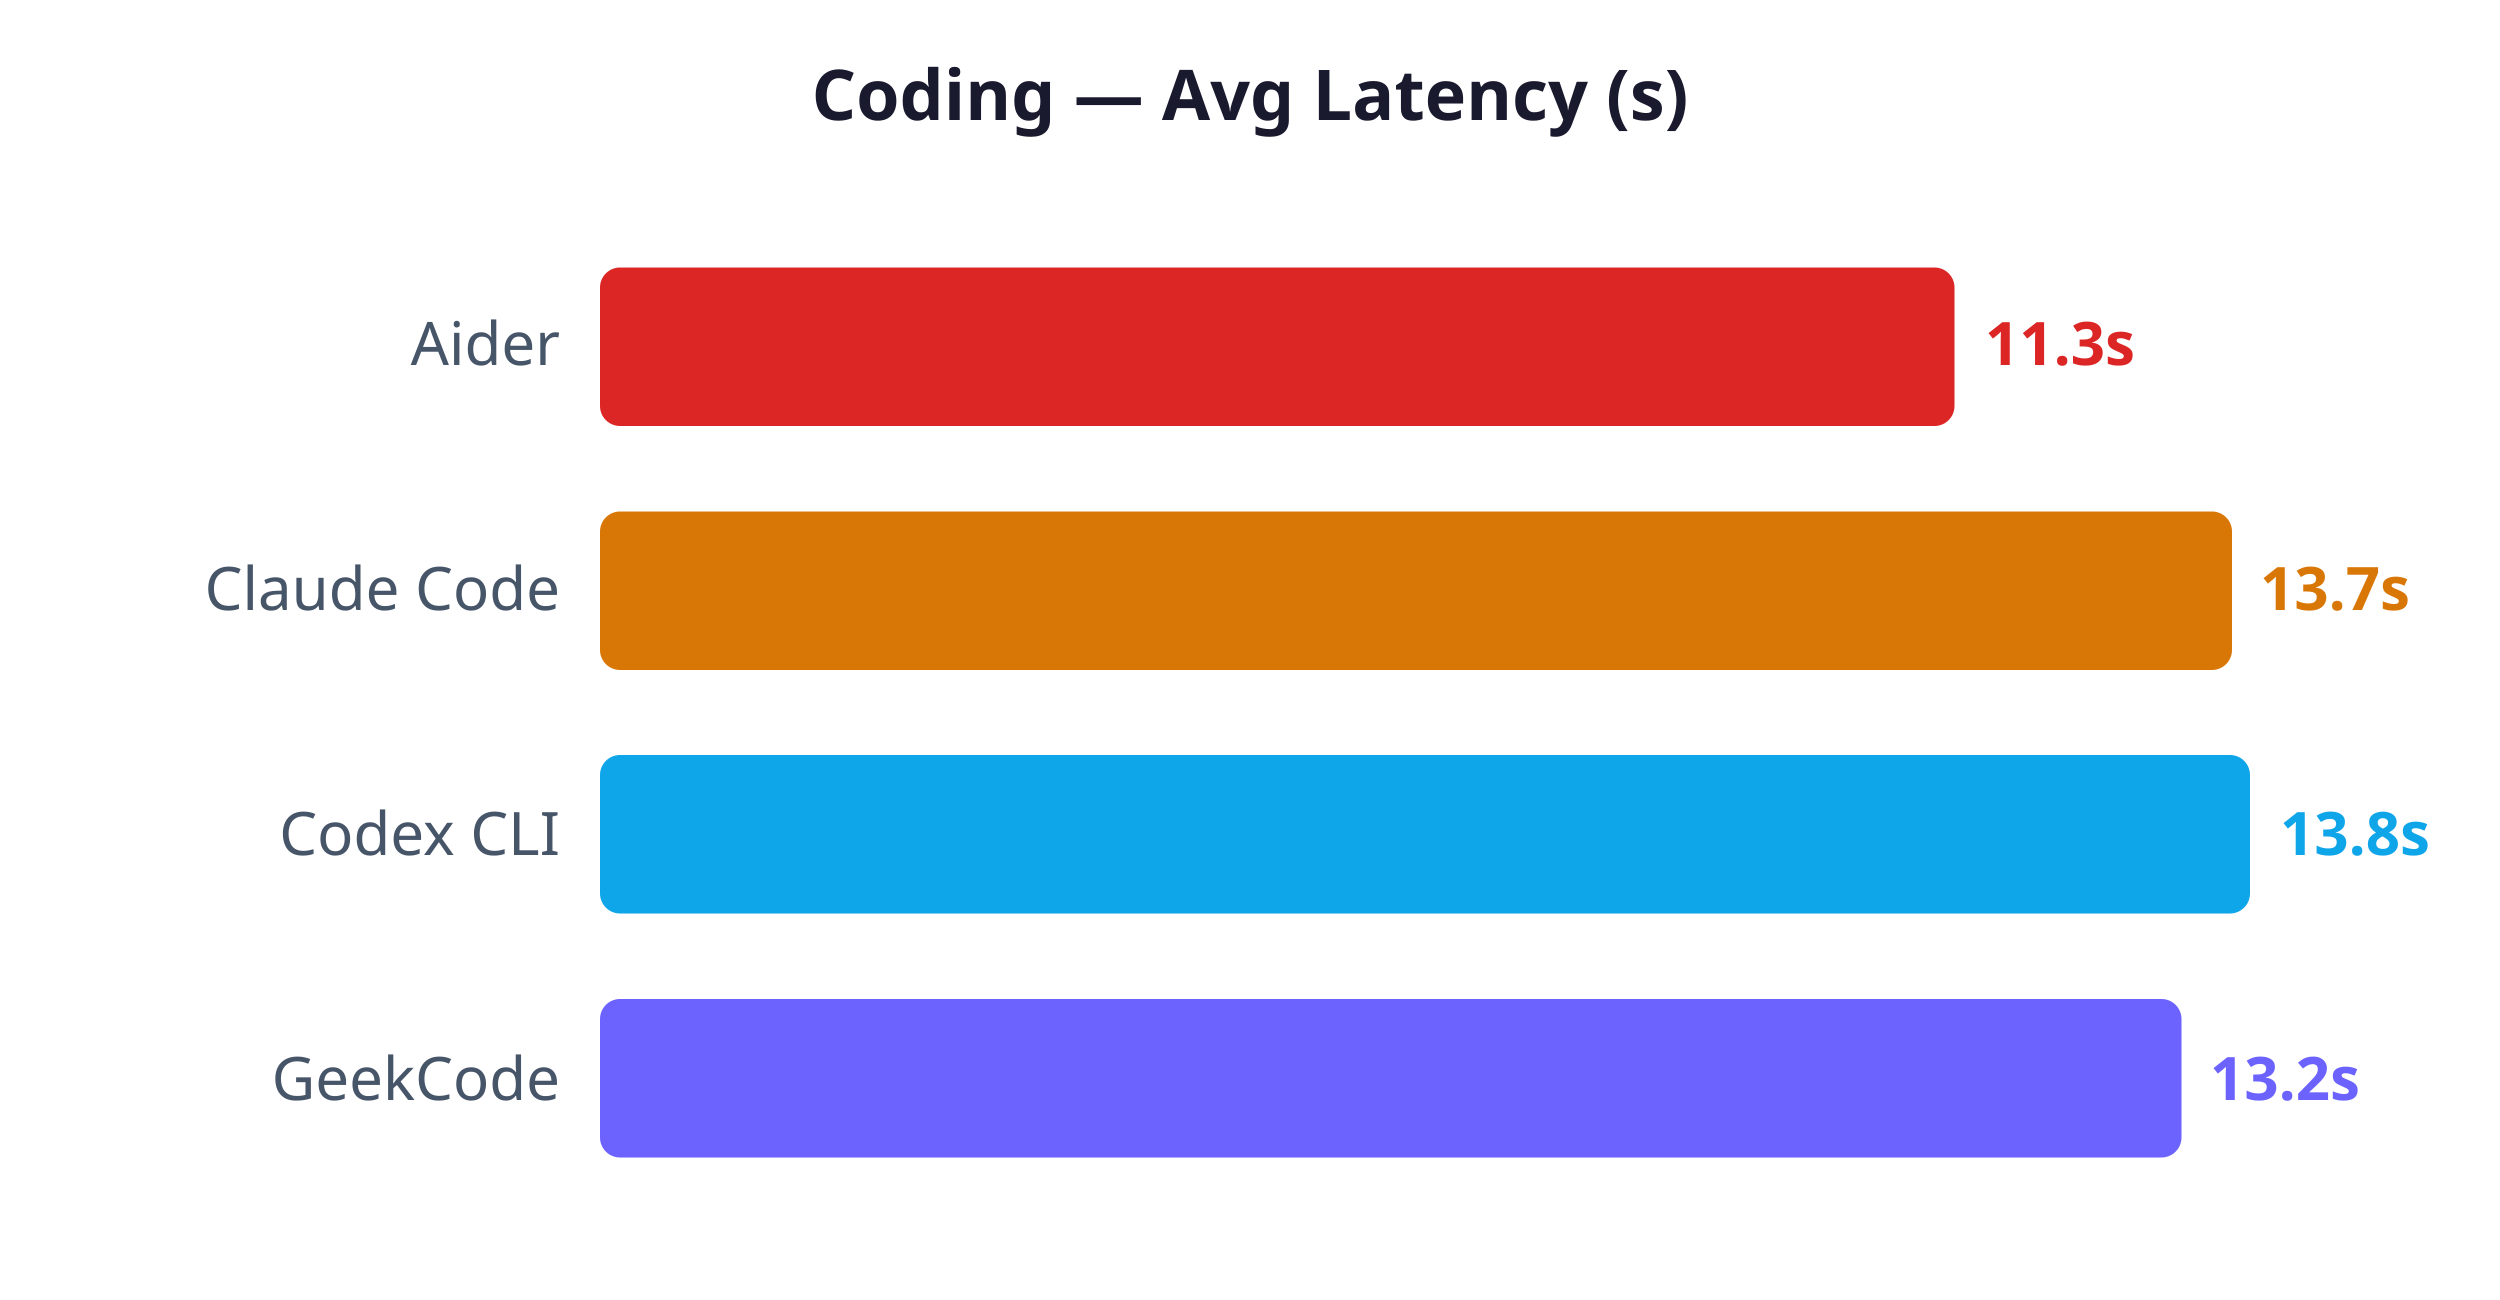
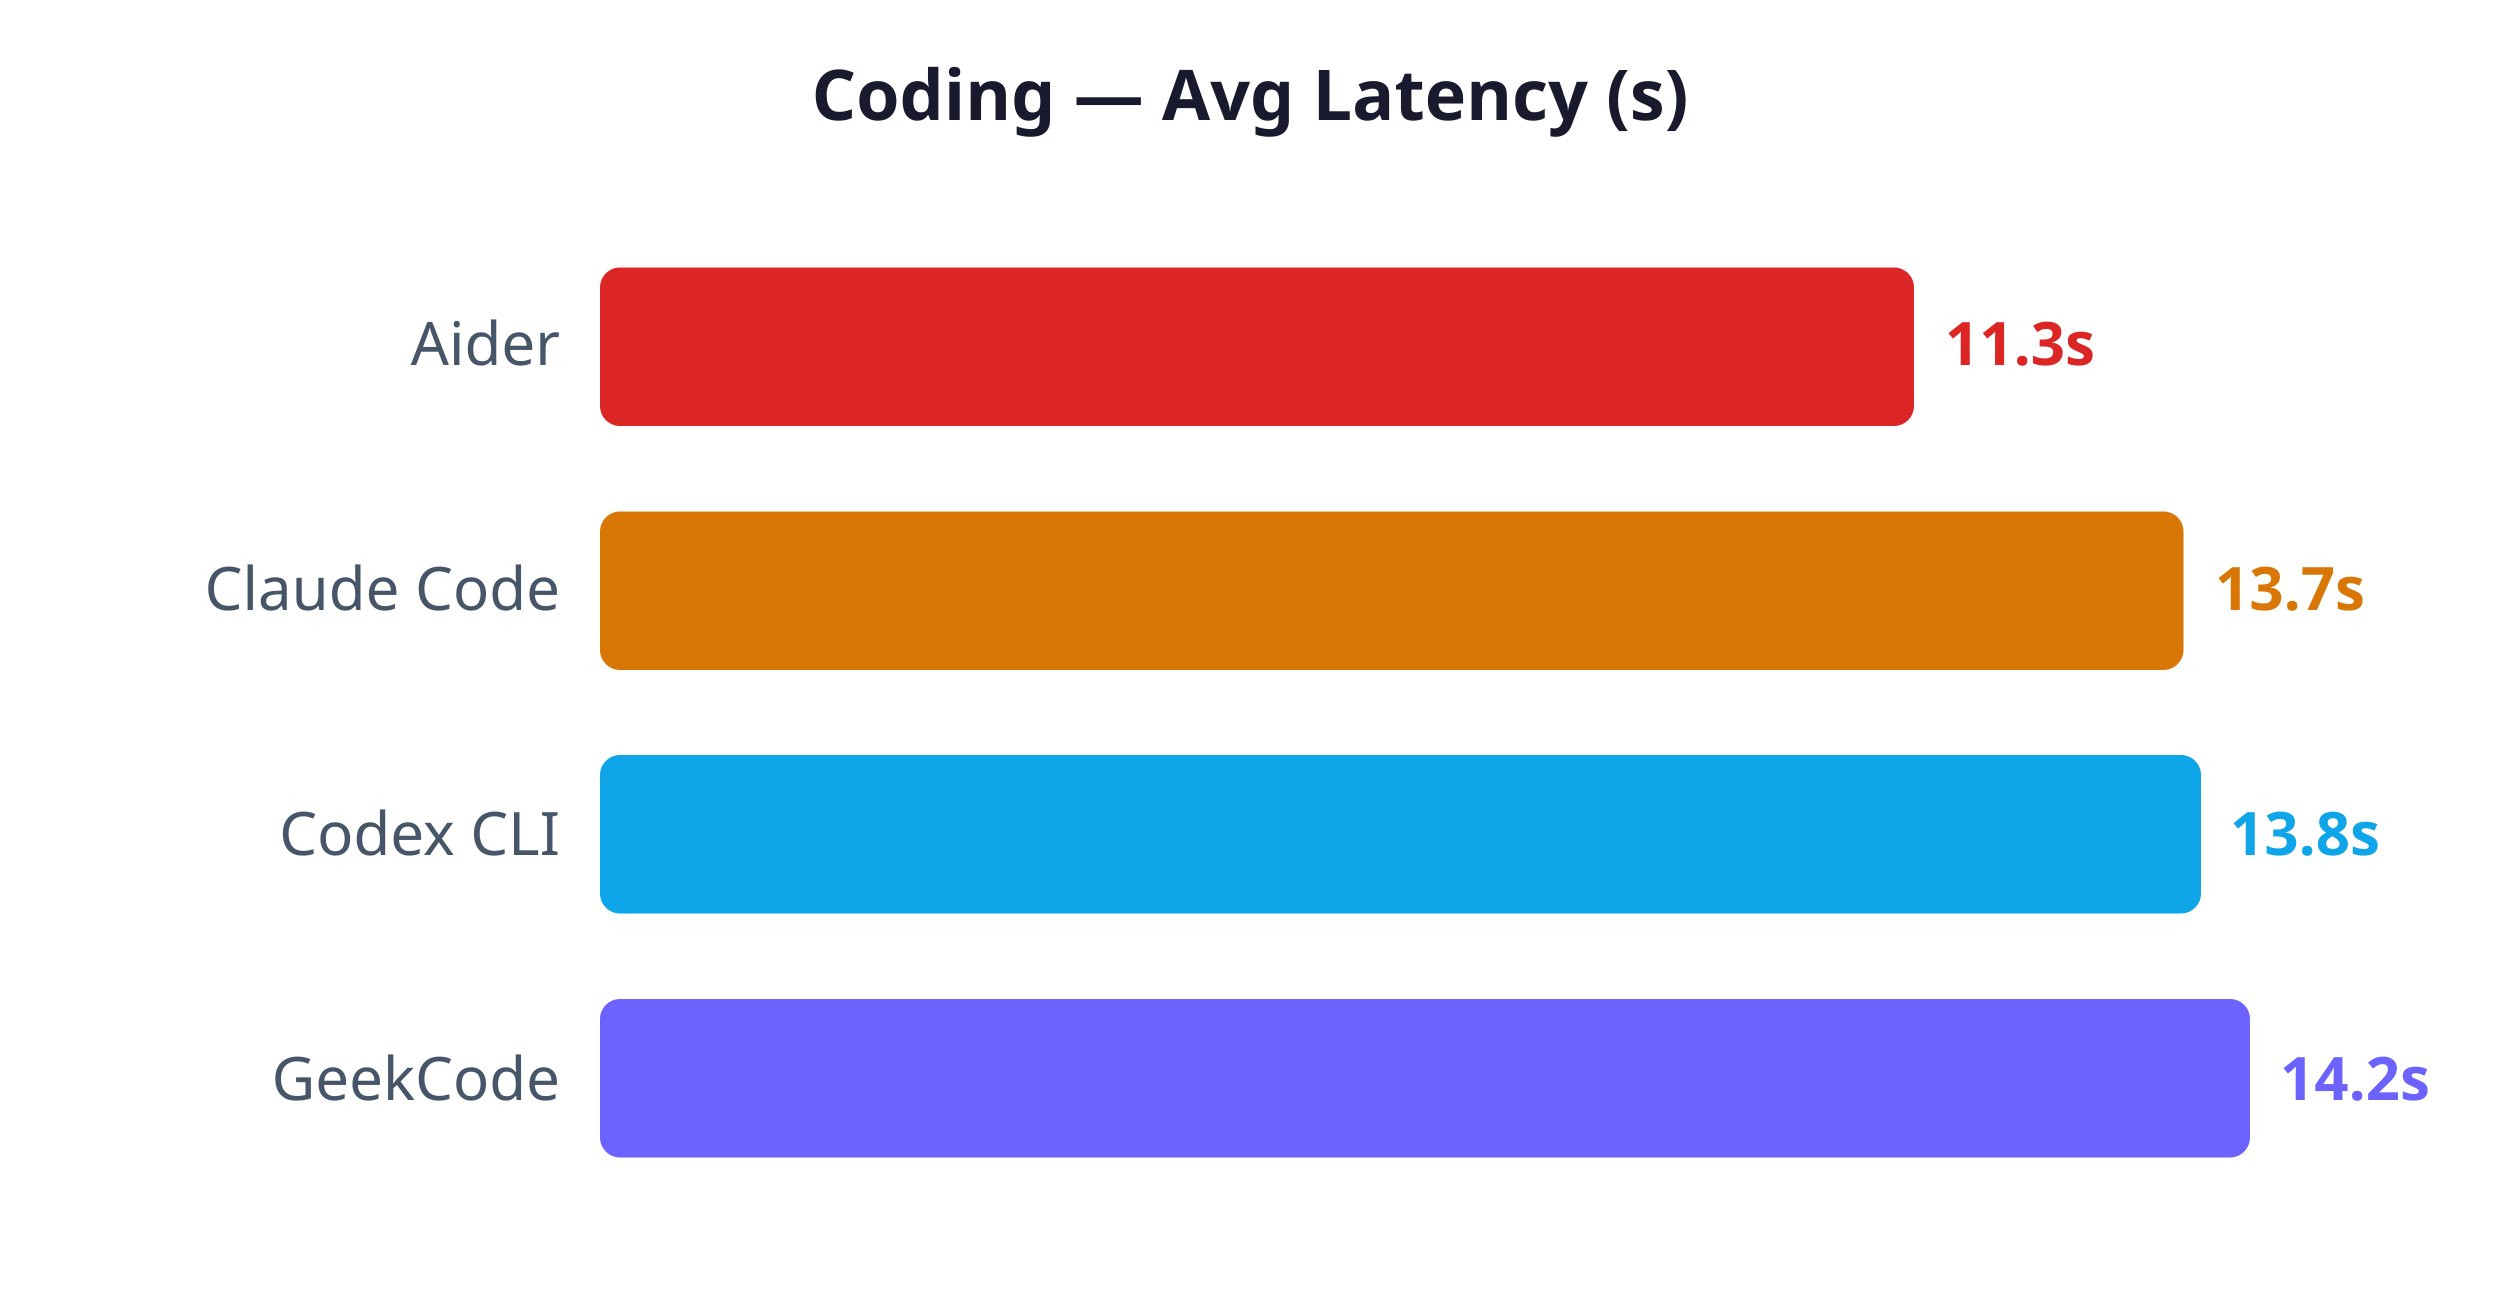
<svg xmlns="http://www.w3.org/2000/svg" viewBox="0 0 500 260" width="500" height="260" style="font-family:system-ui,sans-serif;background:#fff">
  <text x="250.0" y="24" text-anchor="middle" font-size="14" font-weight="bold" fill="#1a1a2e">Coding — Avg Latency (s)</text>
  <text x="112" y="73" text-anchor="end" font-size="12" fill="#475569">Aider</text>
-   <rect x="120" y="53.5" width="270.9" height="31.7" rx="4" fill="#DC2626" />
-   <text x="397" y="73" font-size="12" font-weight="bold" fill="#DC2626">11.3s</text>
+   <rect x="120" y="53.5" width="262.8" height="31.7" rx="4" fill="#DC2626" />
+   <text x="389" y="73" font-size="12" font-weight="bold" fill="#DC2626">11.3s</text>
  <text x="112" y="122" text-anchor="end" font-size="12" fill="#475569">Claude Code</text>
-   <rect x="120" y="102.3" width="326.4" height="31.7" rx="4" fill="#D97706" />
-   <text x="452" y="122" font-size="12" font-weight="bold" fill="#D97706">13.7s</text>
+   <rect x="120" y="102.3" width="316.7" height="31.7" rx="4" fill="#D97706" />
+   <text x="443" y="122" font-size="12" font-weight="bold" fill="#D97706">13.7s</text>
  <text x="112" y="171" text-anchor="end" font-size="12" fill="#475569">Codex CLI</text>
-   <rect x="120" y="151.0" width="330.0" height="31.7" rx="4" fill="#0EA5E9" />
-   <text x="456" y="171" font-size="12" font-weight="bold" fill="#0EA5E9">13.8s</text>
+   <rect x="120" y="151.0" width="320.2" height="31.7" rx="4" fill="#0EA5E9" />
+   <text x="446" y="171" font-size="12" font-weight="bold" fill="#0EA5E9">13.8s</text>
  <text x="112" y="220" text-anchor="end" font-size="12" fill="#475569">GeekCode</text>
-   <rect x="120" y="199.8" width="316.3" height="31.7" rx="4" fill="#6C63FF" />
-   <text x="442" y="220" font-size="12" font-weight="bold" fill="#6C63FF">13.2s</text>
+   <rect x="120" y="199.8" width="330.0" height="31.7" rx="4" fill="#6C63FF" />
+   <text x="456" y="220" font-size="12" font-weight="bold" fill="#6C63FF">14.2s</text>
</svg>
